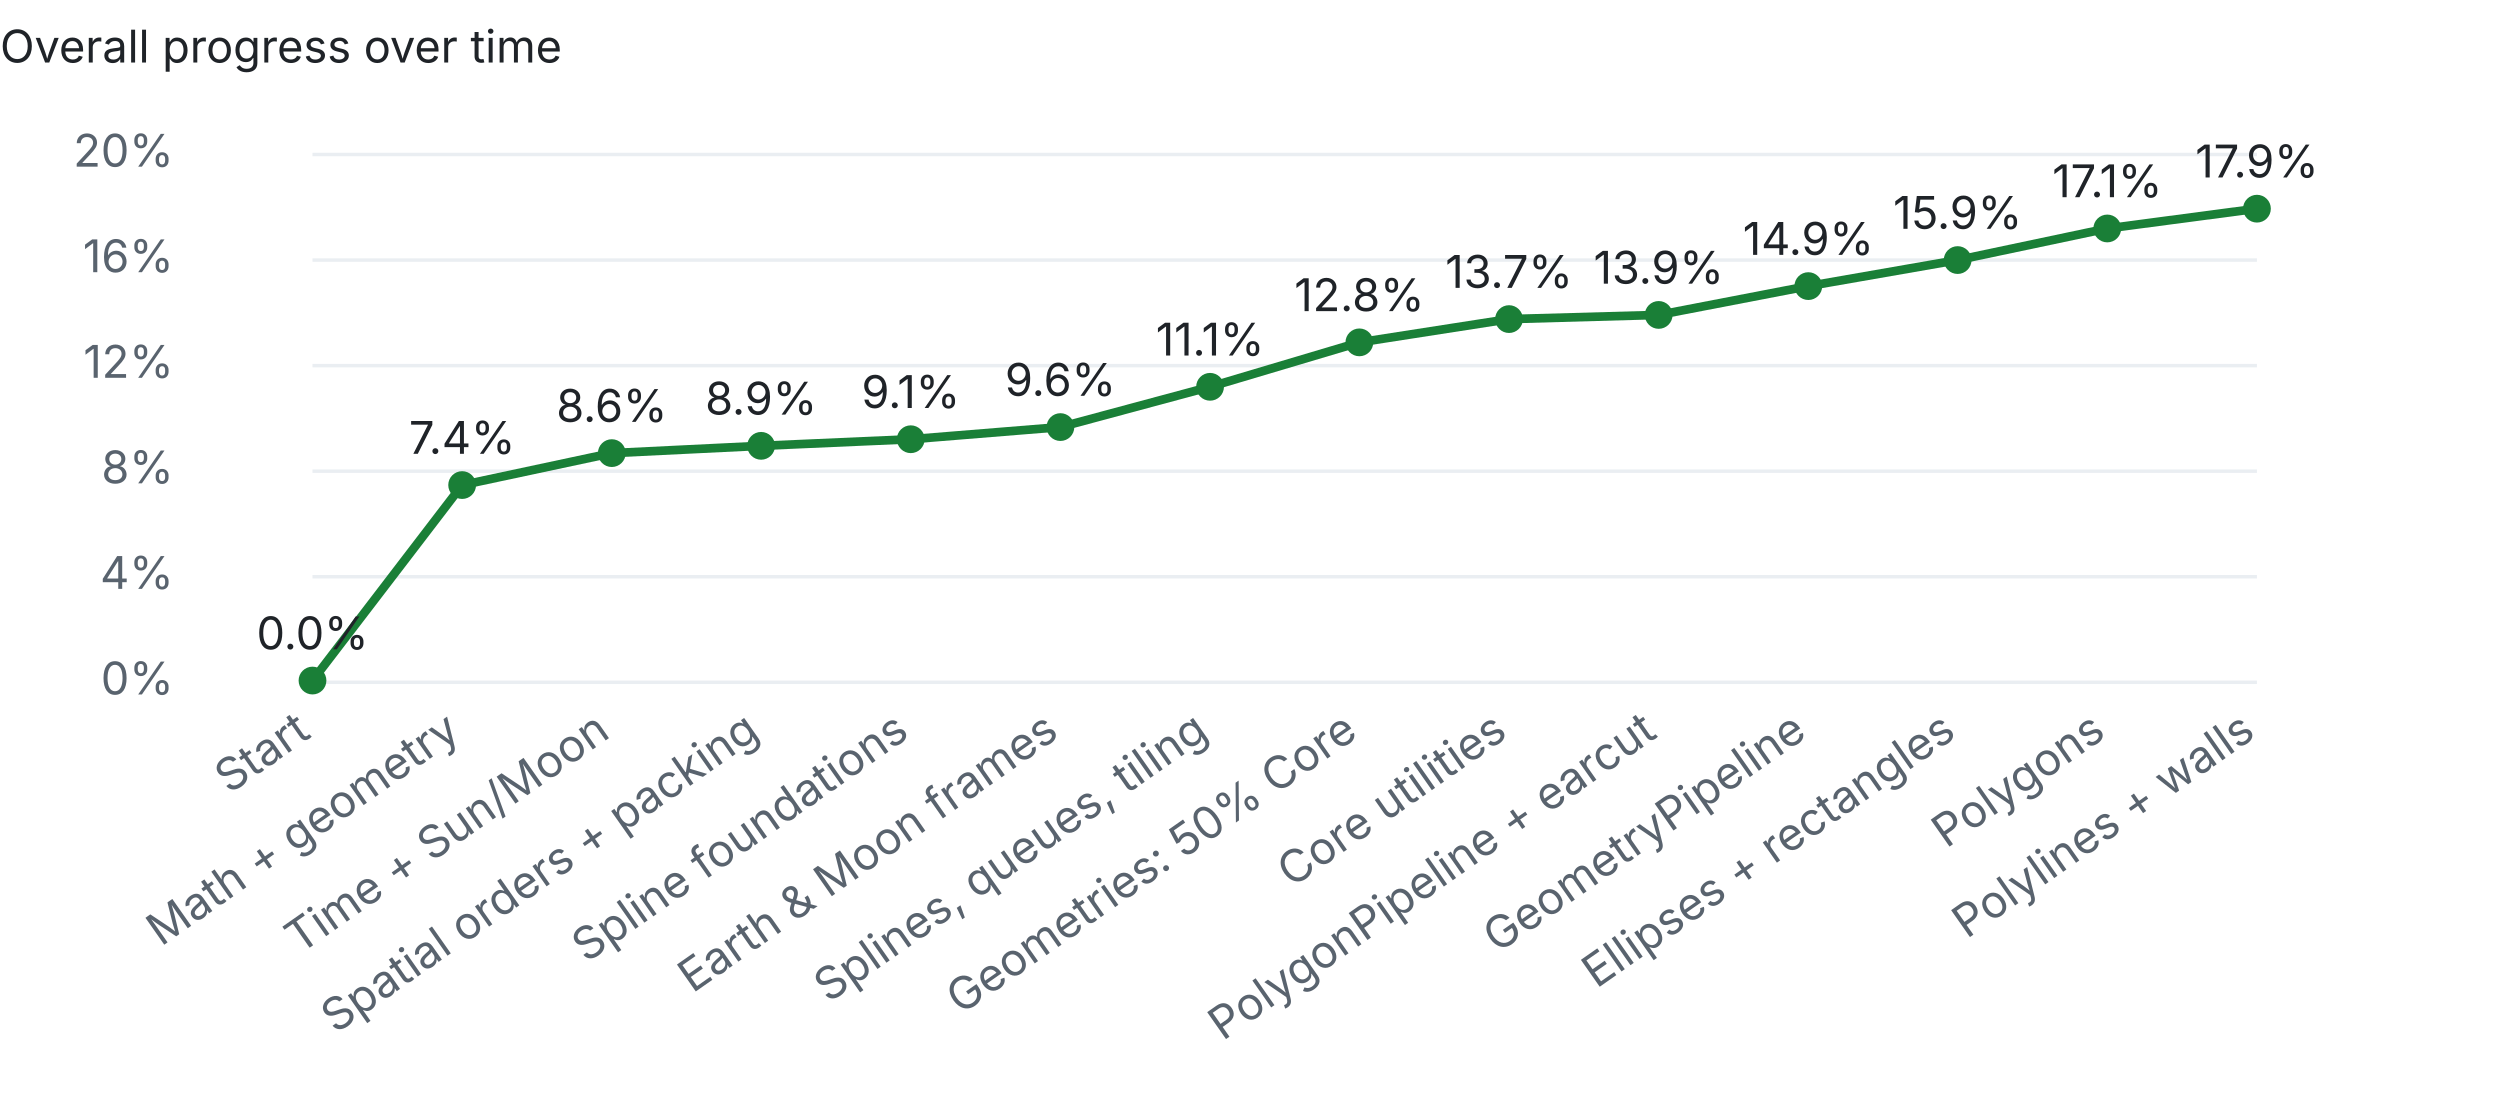
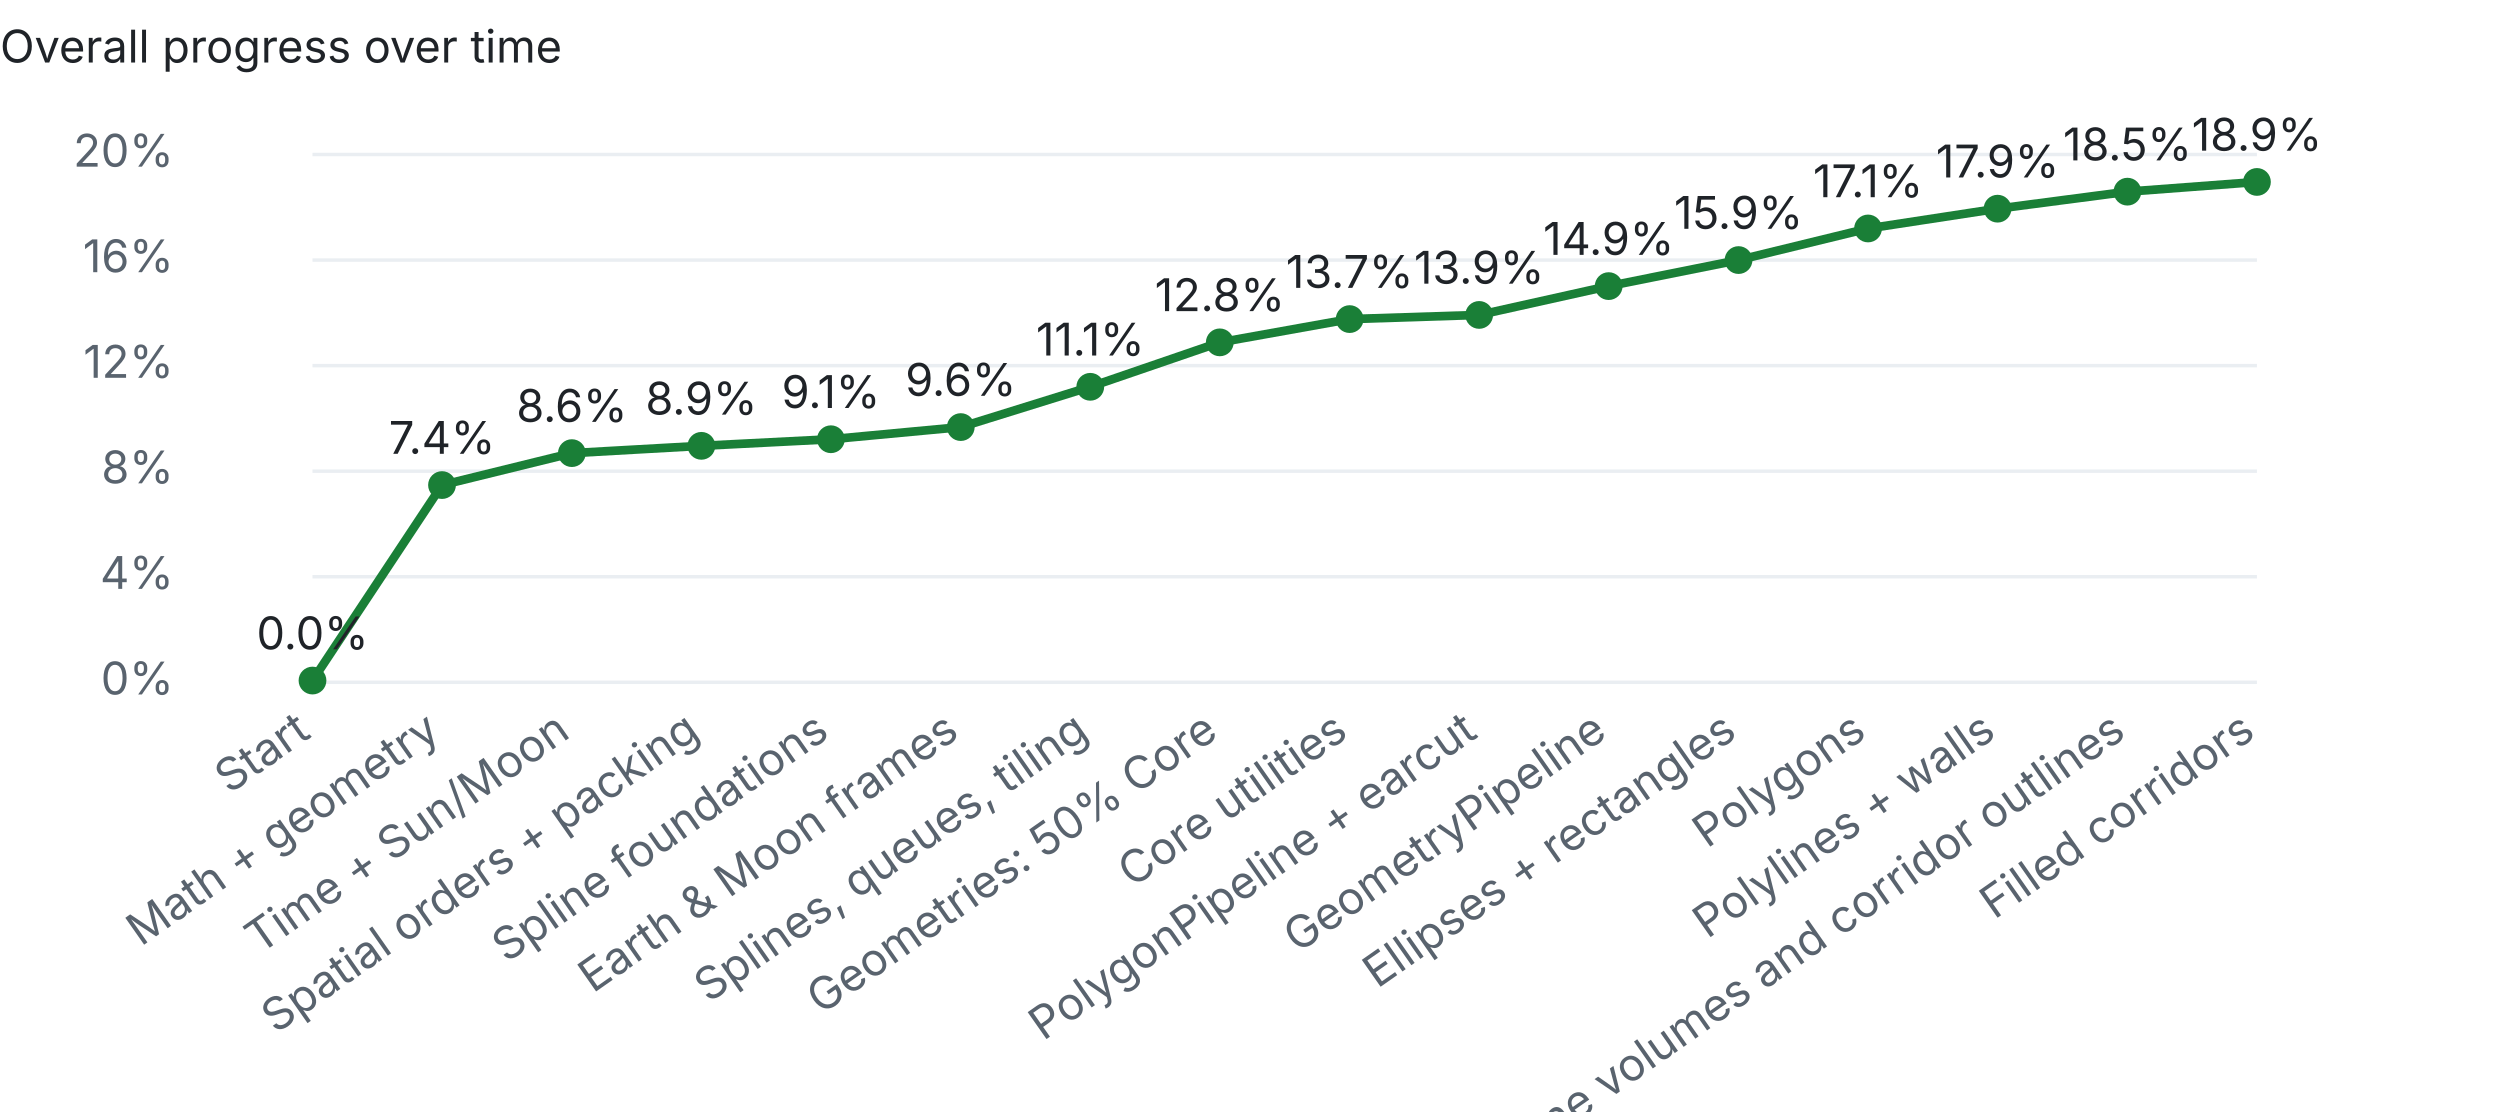
<svg xmlns="http://www.w3.org/2000/svg" width="720" height="320" viewBox="0 0 720 320">
  <style>text{font:13px system-ui,-apple-system,Segoe UI,sans-serif;fill:#1f2328}.dim{fill:#59636e}.bg{fill:#eaeef2}.done{fill:#1a7f37}.part{fill:#d4a72c}@media (prefers-color-scheme:dark){text{fill:#e6edf3}.dim{fill:#9198a1}.bg{fill:#30363d}.done{fill:#3fb950}}</style>
  <text x="0" y="18" font-weight="600">Overall progress over time</text>
  <rect class="bg" x="90" y="196.0" width="560" height="1" />
  <text class="dim" x="50" y="200.0" text-anchor="end">0%</text>
  <rect class="bg" x="90" y="165.6" width="560" height="1" />
  <text class="dim" x="50" y="169.6" text-anchor="end">4%</text>
  <rect class="bg" x="90" y="135.2" width="560" height="1" />
  <text class="dim" x="50" y="139.2" text-anchor="end">8%</text>
  <rect class="bg" x="90" y="104.8" width="560" height="1" />
  <text class="dim" x="50" y="108.8" text-anchor="end">12%</text>
  <rect class="bg" x="90" y="74.4" width="560" height="1" />
  <text class="dim" x="50" y="78.4" text-anchor="end">16%</text>
  <rect class="bg" x="90" y="44.0" width="560" height="1" />
  <text class="dim" x="50" y="48.0" text-anchor="end">20%</text>
-   <polyline points="90.0,196.0 133.1,139.7 176.2,130.5 219.2,128.4 262.3,126.5 305.4,123.0 348.5,111.4 391.5,98.6 434.6,91.9 477.7,90.7 520.8,82.4 563.8,74.9 606.9,65.8 650.0,60.1" fill="none" stroke="#1a7f37" stroke-width="2.5" />
+   <polyline points="90.0,196.0 127.3,139.7 164.7,130.5 202.0,128.4 239.3,126.5 276.7,123.0 314.0,111.4 351.3,98.6 388.7,91.9 426.0,90.7 463.3,82.4 500.7,74.9 538.0,65.8 575.3,60.1 612.7,55.2 650.0,52.4" fill="none" stroke="#1a7f37" stroke-width="2.5" />
  <circle class="done" cx="90.0" cy="196.0" r="4" />
  <text class="dim" x="90.0" y="212" text-anchor="end" transform="rotate(-35 90.0 212)">Start</text>
  <text x="90.0" y="187.0" text-anchor="middle">0.0%</text>
-   <circle class="done" cx="133.1" cy="139.7" r="4" />
-   <text class="dim" x="133.1" y="212" text-anchor="end" transform="rotate(-35 133.1 212)">Math + geometry</text>
-   <text x="133.1" y="130.7" text-anchor="middle">7.4%</text>
-   <circle class="done" cx="176.2" cy="130.5" r="4" />
-   <text class="dim" x="176.2" y="212" text-anchor="end" transform="rotate(-35 176.2 212)">Time + Sun/Moon</text>
-   <text x="176.2" y="121.5" text-anchor="middle">8.6%</text>
-   <circle class="done" cx="219.2" cy="128.4" r="4" />
-   <text class="dim" x="219.2" y="212" text-anchor="end" transform="rotate(-35 219.2 212)">Spatial orders + packing</text>
-   <text x="219.2" y="119.4" text-anchor="middle">8.9%</text>
-   <circle class="done" cx="262.3" cy="126.5" r="4" />
-   <text class="dim" x="262.3" y="212" text-anchor="end" transform="rotate(-35 262.3 212)">Spline foundations</text>
-   <text x="262.3" y="117.5" text-anchor="middle">9.1%</text>
-   <circle class="done" cx="305.4" cy="123.0" r="4" />
-   <text class="dim" x="305.4" y="212" text-anchor="end" transform="rotate(-35 305.4 212)">Earth &amp; Moon frames</text>
-   <text x="305.4" y="114.0" text-anchor="middle">9.6%</text>
-   <circle class="done" cx="348.5" cy="111.4" r="4" />
-   <text class="dim" x="348.5" y="212" text-anchor="end" transform="rotate(-35 348.5 212)">Splines, queues, tiling</text>
-   <text x="348.5" y="102.4" text-anchor="middle">11.1%</text>
-   <circle class="done" cx="391.5" cy="98.6" r="4" />
-   <text class="dim" x="391.5" y="212" text-anchor="end" transform="rotate(-35 391.5 212)">Geometries: 50% Core</text>
-   <text x="391.5" y="89.6" text-anchor="middle">12.8%</text>
-   <circle class="done" cx="434.6" cy="91.9" r="4" />
-   <text class="dim" x="434.6" y="212" text-anchor="end" transform="rotate(-35 434.6 212)">Core utilities</text>
-   <text x="434.6" y="82.9" text-anchor="middle">13.7%</text>
-   <circle class="done" cx="477.7" cy="90.7" r="4" />
-   <text class="dim" x="477.7" y="212" text-anchor="end" transform="rotate(-35 477.7 212)">PolygonPipeline + earcut</text>
-   <text x="477.7" y="81.7" text-anchor="middle">13.9%</text>
-   <circle class="done" cx="520.8" cy="82.4" r="4" />
-   <text class="dim" x="520.8" y="212" text-anchor="end" transform="rotate(-35 520.8 212)">GeometryPipeline</text>
-   <text x="520.8" y="73.4" text-anchor="middle">14.9%</text>
-   <circle class="done" cx="563.8" cy="74.9" r="4" />
-   <text class="dim" x="563.8" y="212" text-anchor="end" transform="rotate(-35 563.8 212)">Ellipses + rectangles</text>
-   <text x="563.8" y="65.9" text-anchor="middle">15.9%</text>
-   <circle class="done" cx="606.9" cy="65.8" r="4" />
-   <text class="dim" x="606.9" y="212" text-anchor="end" transform="rotate(-35 606.9 212)">Polygons</text>
-   <text x="606.9" y="56.8" text-anchor="middle">17.1%</text>
-   <circle class="done" cx="650.0" cy="60.1" r="4" />
-   <text class="dim" x="650.0" y="212" text-anchor="end" transform="rotate(-35 650.0 212)">Polylines + walls</text>
-   <text x="650.0" y="51.1" text-anchor="middle">17.9%</text>
+   <circle class="done" cx="127.3" cy="139.7" r="4" />
+   <text class="dim" x="127.3" y="212" text-anchor="end" transform="rotate(-35 127.3 212)">Math + geometry</text>
+   <text x="127.3" y="130.7" text-anchor="middle">7.4%</text>
+   <circle class="done" cx="164.7" cy="130.5" r="4" />
+   <text class="dim" x="164.7" y="212" text-anchor="end" transform="rotate(-35 164.7 212)">Time + Sun/Moon</text>
+   <text x="164.7" y="121.5" text-anchor="middle">8.6%</text>
+   <circle class="done" cx="202.0" cy="128.4" r="4" />
+   <text class="dim" x="202.0" y="212" text-anchor="end" transform="rotate(-35 202.0 212)">Spatial orders + packing</text>
+   <text x="202.0" y="119.4" text-anchor="middle">8.9%</text>
+   <circle class="done" cx="239.3" cy="126.5" r="4" />
+   <text class="dim" x="239.3" y="212" text-anchor="end" transform="rotate(-35 239.3 212)">Spline foundations</text>
+   <text x="239.3" y="117.5" text-anchor="middle">9.1%</text>
+   <circle class="done" cx="276.7" cy="123.0" r="4" />
+   <text class="dim" x="276.7" y="212" text-anchor="end" transform="rotate(-35 276.7 212)">Earth &amp; Moon frames</text>
+   <text x="276.7" y="114.0" text-anchor="middle">9.6%</text>
+   <circle class="done" cx="314.0" cy="111.4" r="4" />
+   <text class="dim" x="314.0" y="212" text-anchor="end" transform="rotate(-35 314.0 212)">Splines, queues, tiling</text>
+   <text x="314.0" y="102.4" text-anchor="middle">11.1%</text>
+   <circle class="done" cx="351.3" cy="98.6" r="4" />
+   <text class="dim" x="351.3" y="212" text-anchor="end" transform="rotate(-35 351.3 212)">Geometries: 50% Core</text>
+   <text x="351.3" y="89.6" text-anchor="middle">12.8%</text>
+   <circle class="done" cx="388.7" cy="91.9" r="4" />
+   <text class="dim" x="388.7" y="212" text-anchor="end" transform="rotate(-35 388.7 212)">Core utilities</text>
+   <text x="388.7" y="82.9" text-anchor="middle">13.7%</text>
+   <circle class="done" cx="426.0" cy="90.7" r="4" />
+   <text class="dim" x="426.0" y="212" text-anchor="end" transform="rotate(-35 426.0 212)">PolygonPipeline + earcut</text>
+   <text x="426.0" y="81.7" text-anchor="middle">13.9%</text>
+   <circle class="done" cx="463.3" cy="82.4" r="4" />
+   <text class="dim" x="463.3" y="212" text-anchor="end" transform="rotate(-35 463.3 212)">GeometryPipeline</text>
+   <text x="463.3" y="73.4" text-anchor="middle">14.9%</text>
+   <circle class="done" cx="500.7" cy="74.9" r="4" />
+   <text class="dim" x="500.7" y="212" text-anchor="end" transform="rotate(-35 500.7 212)">Ellipses + rectangles</text>
+   <text x="500.7" y="65.9" text-anchor="middle">15.9%</text>
+   <circle class="done" cx="538.0" cy="65.8" r="4" />
+   <text class="dim" x="538.0" y="212" text-anchor="end" transform="rotate(-35 538.0 212)">Polygons</text>
+   <text x="538.0" y="56.8" text-anchor="middle">17.1%</text>
+   <circle class="done" cx="575.3" cy="60.1" r="4" />
+   <text class="dim" x="575.3" y="212" text-anchor="end" transform="rotate(-35 575.3 212)">Polylines + walls</text>
+   <text x="575.3" y="51.1" text-anchor="middle">17.9%</text>
+   <circle class="done" cx="612.7" cy="55.2" r="4" />
+   <text class="dim" x="612.7" y="212" text-anchor="end" transform="rotate(-35 612.7 212)">Polyline volumes and corridor outlines</text>
+   <text x="612.7" y="46.2" text-anchor="middle">18.5%</text>
+   <circle class="done" cx="650.0" cy="52.4" r="4" />
+   <text class="dim" x="650.0" y="212" text-anchor="end" transform="rotate(-35 650.0 212)">Filled corridors</text>
+   <text x="650.0" y="43.4" text-anchor="middle">18.9%</text>
</svg>
